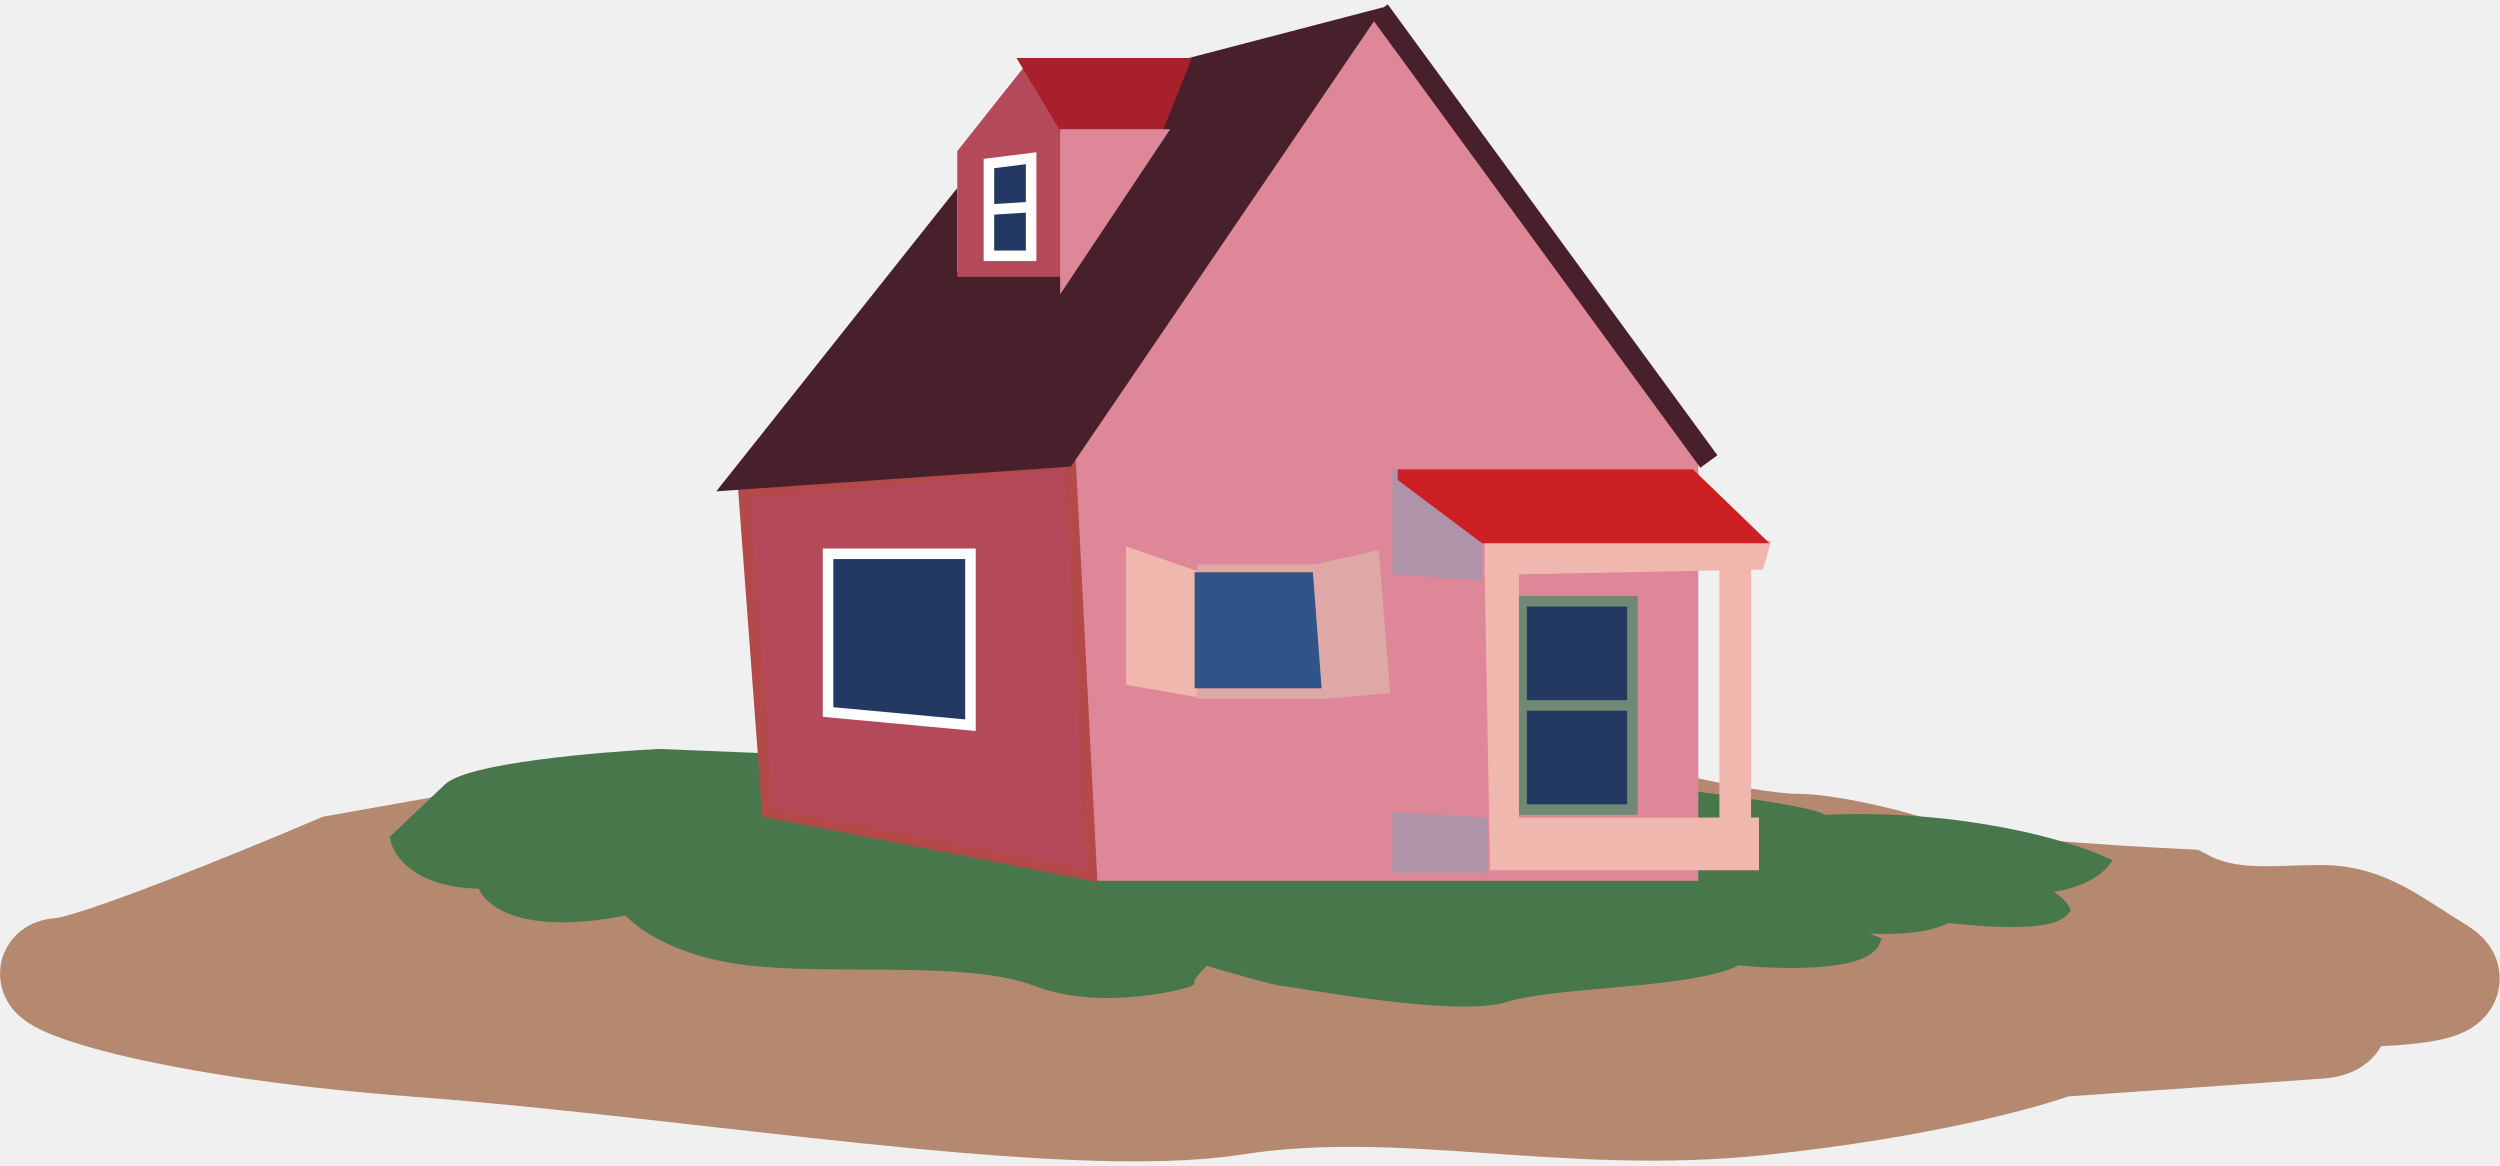
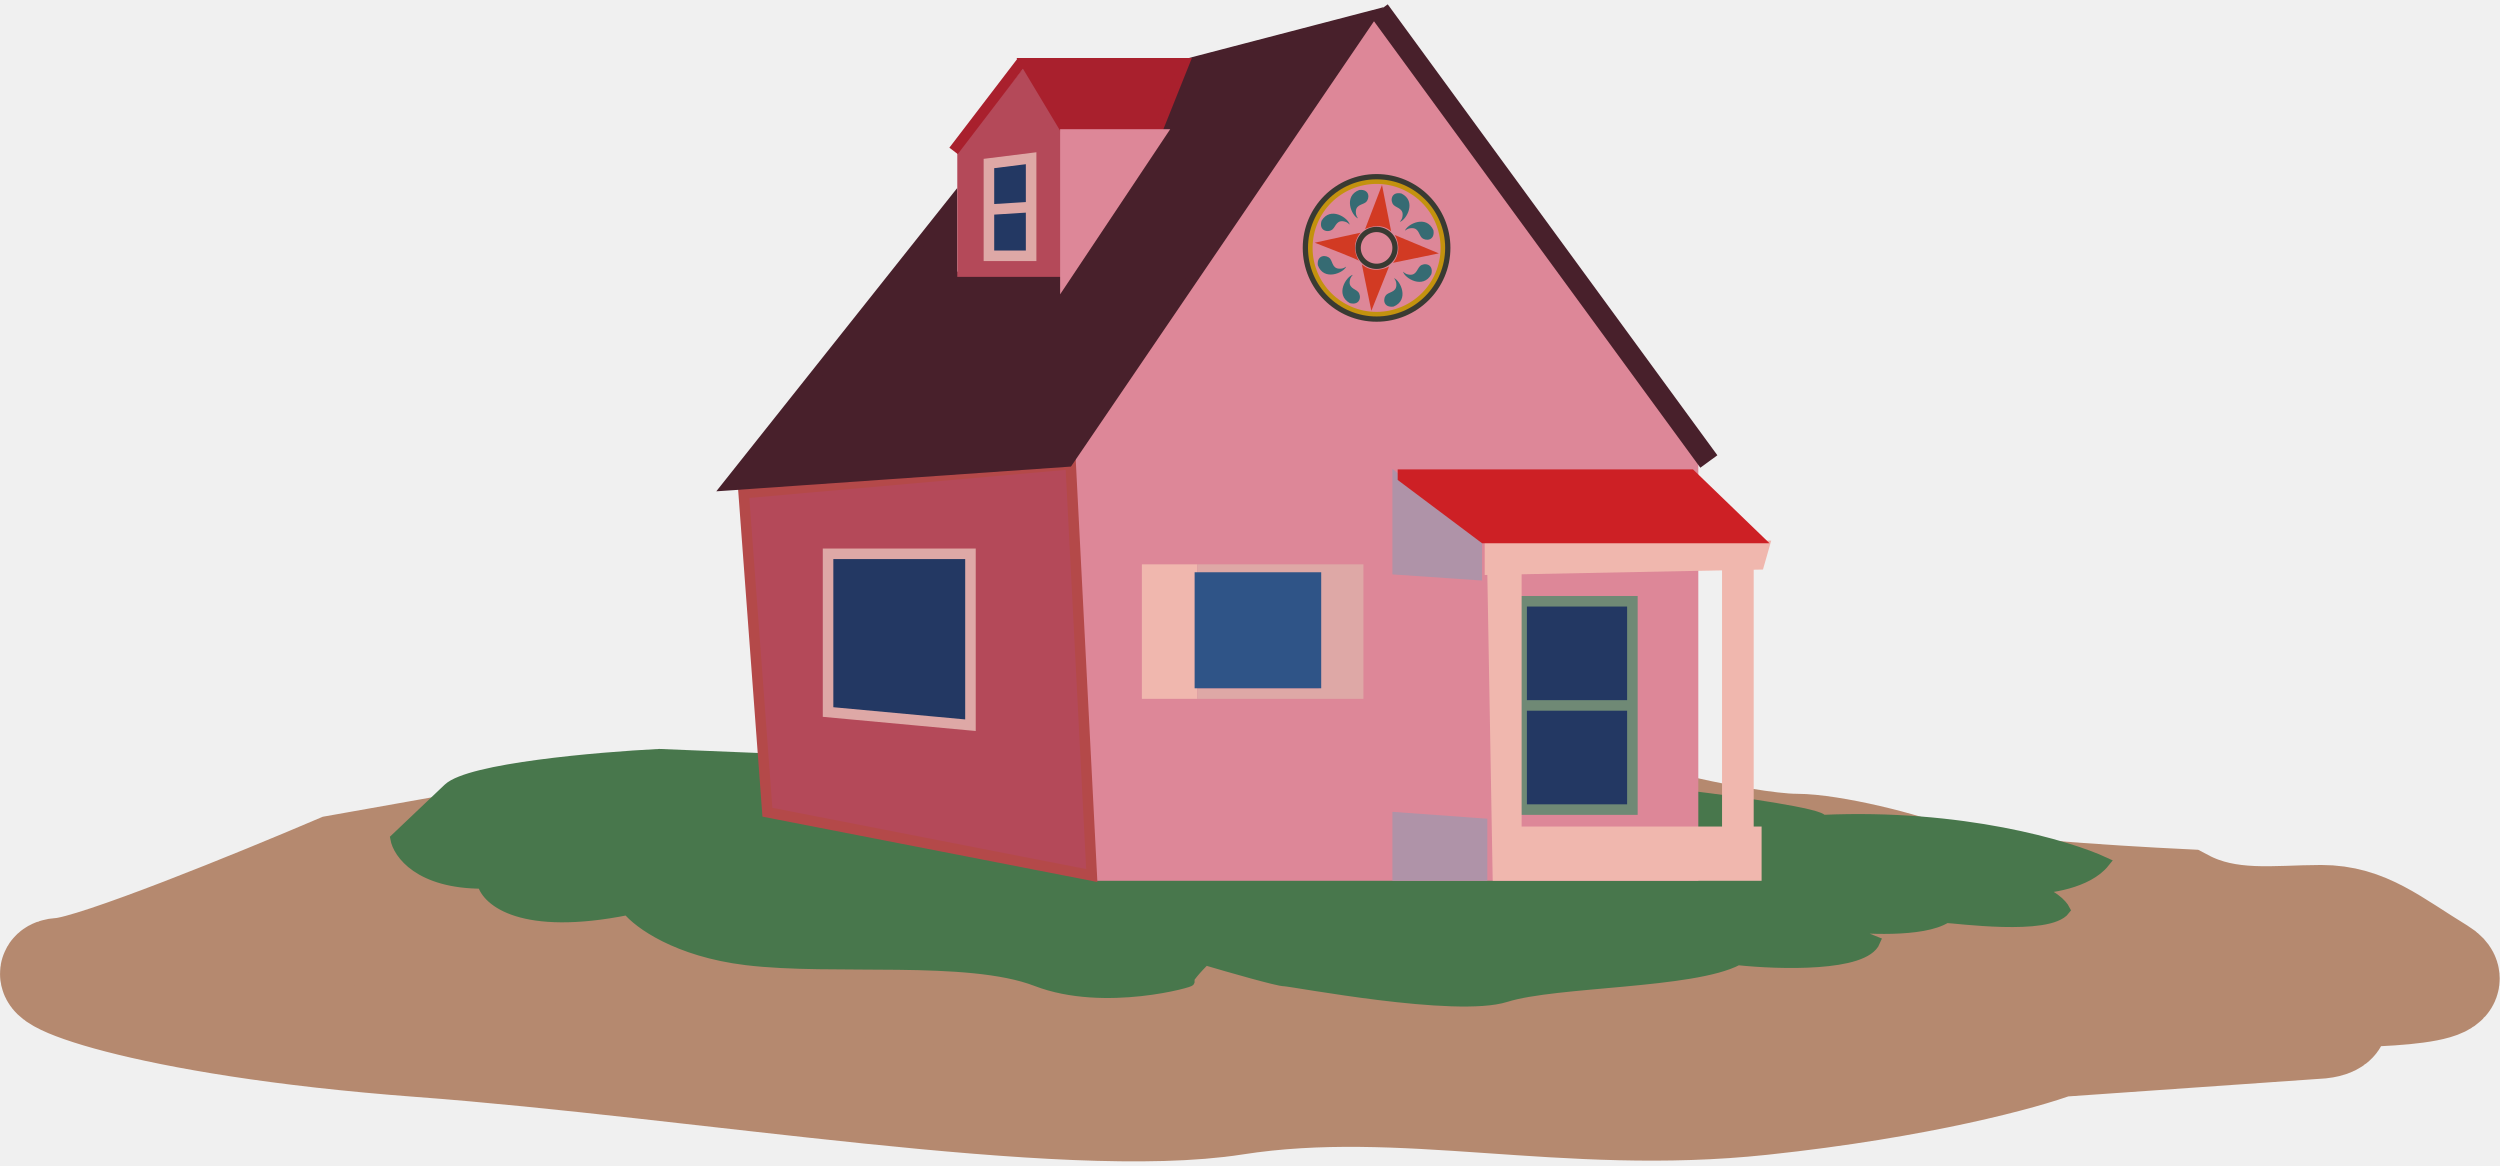
<svg xmlns="http://www.w3.org/2000/svg" width="474" height="221" viewBox="0 0 474 221" fill="none">
  <path d="M260.5 7.5L206 88L209.5 164.5" stroke="#AF93A8" stroke-width="2" />
  <path d="M64.073 164.5L123.073 154L320.573 157.5C325.073 158.5 335.373 160.5 340.573 160.5C347.073 160.5 361.573 164 367.073 166.5C371.473 168.5 400.239 170.333 414.073 171C422.573 175.5 431.573 174 440.073 174C448.573 174 453.573 178.5 462.573 184C469.773 188.4 446.906 188.833 434.573 188.5C446.173 192.5 443.073 194.167 440.073 194.5L390.073 198C383.906 200.333 364.073 205.8 334.073 209C296.573 213 266.073 204 234.073 209C202.073 214 133.073 202 79.573 198C26.073 194 3.573 184.5 11.573 184C17.973 183.6 49.239 170.833 64.073 164.5Z" fill="#B5896F" stroke="#B5896F" stroke-width="20" />
  <path d="M75 159L85 149.5C89 145.7 113.333 143.583 125 143L321 151C329.167 152 345.5 154.3 345.5 155.5C371.9 154.3 392.167 160.333 399 163.5C395.8 167.5 388.333 168.5 385 168.5C389 169.3 391 171.5 391.5 172.5C388.5 176.5 370.5 174 369 174C364.6 176.8 353.167 176.167 348 175.5L355.5 178.5C353.5 183.3 337.333 182.833 329.5 182C321 186.5 295 186 285.5 189C276 192 245 186 243.5 186C242.3 186 233 183.333 228.5 182C227.167 183.333 224.7 186 225.5 186C226.5 186 209.5 191 196.5 186C183.5 181 158 184 141.5 182C128.3 180.4 121 175 119 172.5C99 176.5 92.333 170.833 91.5 167.5C79.5 167.5 75.5 161.833 75 159Z" fill="#48774C" stroke="#48774C" stroke-width="2" />
  <path d="M204 86L208 166H321V154V86L260 4L204 86Z" fill="#DD8798" stroke="#DD8798" stroke-width="2" />
-   <path d="M226 109L214.5 105V129L226 131V109Z" fill="#F0B7AE" stroke="#F0B7AE" stroke-width="2" />
-   <path d="M260.5 105.5L249.5 108L251 131.5L262.5 130.5L260.5 105.5Z" fill="#DEA8A6" />
-   <path d="M227 108H249.5M249.5 108L260.5 105.5L262.5 130.5L251 131.5M249.5 108L251 131.5M251 131.5H227" stroke="#DEA8A6" stroke-width="2" />
-   <path d="M248 109.5H227.5V129.5H249.5L248 109.5Z" fill="#2F5487" stroke="#2F5487" stroke-width="2" />
+   <path d="M258.819 43.437L262.028 35.067L263.763 43.883C262.147 42.311 259.793 42.931 258.819 43.437Z" fill="#D23A23" />
+   <path d="M264.106 49.832C265.769 47.804 265.02 45.47 264.437 44.556L272.808 48.039L264.106 49.832Z" fill="#D23A23" />
+   <path d="M260.007 58.933L258.202 50.117C260.084 51.78 262.435 51.069 263.375 50.506L260.007 58.933Z" fill="#D23A23" />
+   <path d="M257.643 49.444C256.163 46.931 257.255 44.842 257.985 44.111L249.272 46.018C252.013 47.072 257.525 49.231 257.643 49.444Z" fill="#D23A23" />
+   <path d="M250.563 41.861C252.253 39.052 255.621 41.302 255.907 42.592C255.669 42.354 255.445 42.196 255.233 42.101C253.44 41.45 253.297 42.925 252.641 43.494C251.865 44.168 249.978 43.834 250.563 41.861Z" fill="#366B73" />
+   <path d="M271.384 51.991C269.824 54.874 266.356 52.782 266.012 51.506C266.26 51.732 266.491 51.88 266.707 51.965C268.528 52.533 268.604 51.053 269.233 50.455C269.978 49.746 271.878 49.993 271.384 51.991Z" fill="#366B73" />
+   <path d="M257.709 36.022C254.643 37.183 256.255 40.899 257.473 41.411C257.282 41.134 257.166 40.886 257.111 40.66C256.791 38.78 258.268 38.902 258.945 38.358C259.746 37.715 259.755 35.799 257.709 36.022Z" fill="#366B73" />
+   <path d="M271.777 43.649C270.433 40.659 266.821 42.492 266.384 43.739C266.649 43.531 266.89 43.401 267.112 43.332C268.969 42.899 268.936 44.38 269.52 45.023C270.211 45.785 272.123 45.678 271.777 43.649Z" fill="#366B73" />
+   <path d="M264.216 58.13C267.251 56.891 265.545 53.217 264.313 52.737C264.512 53.009 264.634 53.254 264.695 53.478C265.063 55.35 263.583 55.266 262.921 55.826C262.136 56.49 262.176 58.405 264.216 58.13Z" fill="#366B73" />
+   <path d="M249.855 50.275C250.995 53.349 254.723 51.763 255.242 50.548C254.965 50.738 254.715 50.852 254.489 50.906C252.607 51.213 252.739 49.737 252.2 49.056C251.562 48.25 249.647 48.228 249.855 50.275Z" fill="#366B73" />
+   <path d="M255.926 57.469C253.069 55.861 255.22 52.428 256.501 52.105C256.27 52.35 256.119 52.579 256.03 52.793C255.431 54.604 256.91 54.705 257.498 55.344C258.194 56.1 257.915 57.996 255.926 57.469Z" fill="#366B73" />
+   <path d="M265.717 36.686C268.648 38.154 266.666 41.686 265.401 42.071C265.62 41.815 265.76 41.58 265.839 41.361C266.349 39.523 264.867 39.494 264.249 38.884C263.518 38.162 263.704 36.256 265.717 36.686Z" fill="#366B73" />
+   <circle cx="261" cy="47" r="3.497" stroke="#393A32" />
+   <circle cx="261" cy="47" r="12.632" stroke="#C3920E" />
+   <circle cx="261" cy="47" r="13.5" stroke="#393A32" />
+   <path d="M226 108H217.5V131.5H226V108Z" fill="#F0B7AE" stroke="#F0B7AE" stroke-width="2" />
+   <path d="M257.5 108H251V131.5H257.5V108Z" fill="#DEA8A6" />
+   <path d="M227 108H251M251 108H257.5V131.5H251M251 108V131.5M251 131.5H227" stroke="#DEA8A6" stroke-width="2" />
+   <path d="M249.5 109.5H227.5V129.5H249.5V109.5Z" fill="#2F5487" stroke="#2F5487" stroke-width="2" />
  <path d="M203 88L141 93.5L145.5 154L207 166L203 88Z" fill="#B44959" stroke="#B44949" stroke-width="2" />
  <path d="M180.5 38.5L138 92L202.5 87.5L260 3L225.5 12L220.5 24.5L202.5 52.5H180.5V38.5Z" fill="#48202B" stroke="#48202B" stroke-width="2" />
  <path d="M182.5 29L194 14.5L201 25.5V51.5H182.5V29Z" fill="#B44959" stroke="#B44959" stroke-width="2" />
  <path d="M224.5 12H194.5L202 24.5H219.5L224.5 12Z" fill="#A9202D" stroke="#A9202D" stroke-width="2" />
  <path d="M202 52.5V25.5H220L202 52.5Z" fill="#DD8798" stroke="#DD8798" stroke-width="2" />
  <path d="M187.5 31L195.5 30V39.25V48.5H187.5V39.75V31Z" fill="#233863" />
-   <path d="M195.5 39.25V48.5H187.5V39.75M195.5 39.25V30L187.5 31V39.75M195.5 39.25L187.5 39.75" stroke="white" stroke-width="2" />
+   <path d="M195.5 39.25V48.5H187.5V39.75M195.5 39.25V30L187.5 31V39.75M195.5 39.25L187.5 39.75" stroke="#DEA8A6" stroke-width="2" />
  <path d="M280 103.343L265 91V107.971L280 109V103.343Z" fill="#AF93A8" stroke="#AF93A8" stroke-width="2" />
  <path d="M334.5 103.5H282.5V108L333.5 107L334.5 103.5Z" fill="#F0B7AE" stroke="#F0B7AE" stroke-width="2" />
  <path d="M281 103L265 91V89H321L335.5 103H281Z" fill="#CD2025" />
  <path d="M288.5 114H309.5V133.75V153.5H288.5V133.75V114Z" fill="#233863" />
  <path d="M288.5 133.75V153.5H309.5V133.75M288.5 133.75V114H309.5V133.75M288.5 133.75H309.5" stroke="#6F8975" stroke-width="2" />
-   <path d="M283.5 164L282.5 109H287V156H331H332.5V164H283.5Z" fill="#F0B7AE" />
-   <path d="M327 154.5V108H331V154.5H327Z" fill="#F0B7AE" />
-   <path d="M283.5 164L282.5 109H287V156H331H332.5V164H283.5Z" stroke="#F0B7AE" stroke-width="2" />
-   <path d="M327 154.5V108H331V154.5H327Z" stroke="#F0B7AE" stroke-width="2" />
-   <path d="M265 164.5H281V156L265 155V164.5Z" fill="#AF93A8" stroke="#AF93A8" stroke-width="2" />
+   <path d="M284 166L283 109.036H287.5V157.714H331.5H333V166H284Z" fill="#F0B7AE" />
+   <path d="M327.5 156.161V108H331.5V156.161H327.5Z" fill="#F0B7AE" />
+   <path d="M284 166L283 109.036H287.5V157.714H331.5H333V166H284Z" stroke="#F0B7AE" stroke-width="2" />
+   <path d="M327.5 156.161V108H331.5V156.161H327.5Z" stroke="#F0B7AE" stroke-width="2" />
+   <path d="M265 166H281V156.158L265 155V166Z" fill="#AF93A8" stroke="#AF93A8" stroke-width="2" />
  <path d="M261.5 2L324 87.5" stroke="#48202B" stroke-width="4" />
-   <path d="M184 105V137.5L157 135V105H184Z" fill="#233863" stroke="white" stroke-width="2" />
+   <path d="M184 105V137.5L157 135V105H184Z" fill="#233863" stroke="#DEA8A6" stroke-width="2" />
+   <line x1="193.794" y1="11.607" x2="180.794" y2="28.608" stroke="#A9202D" stroke-width="2" />
</svg>
